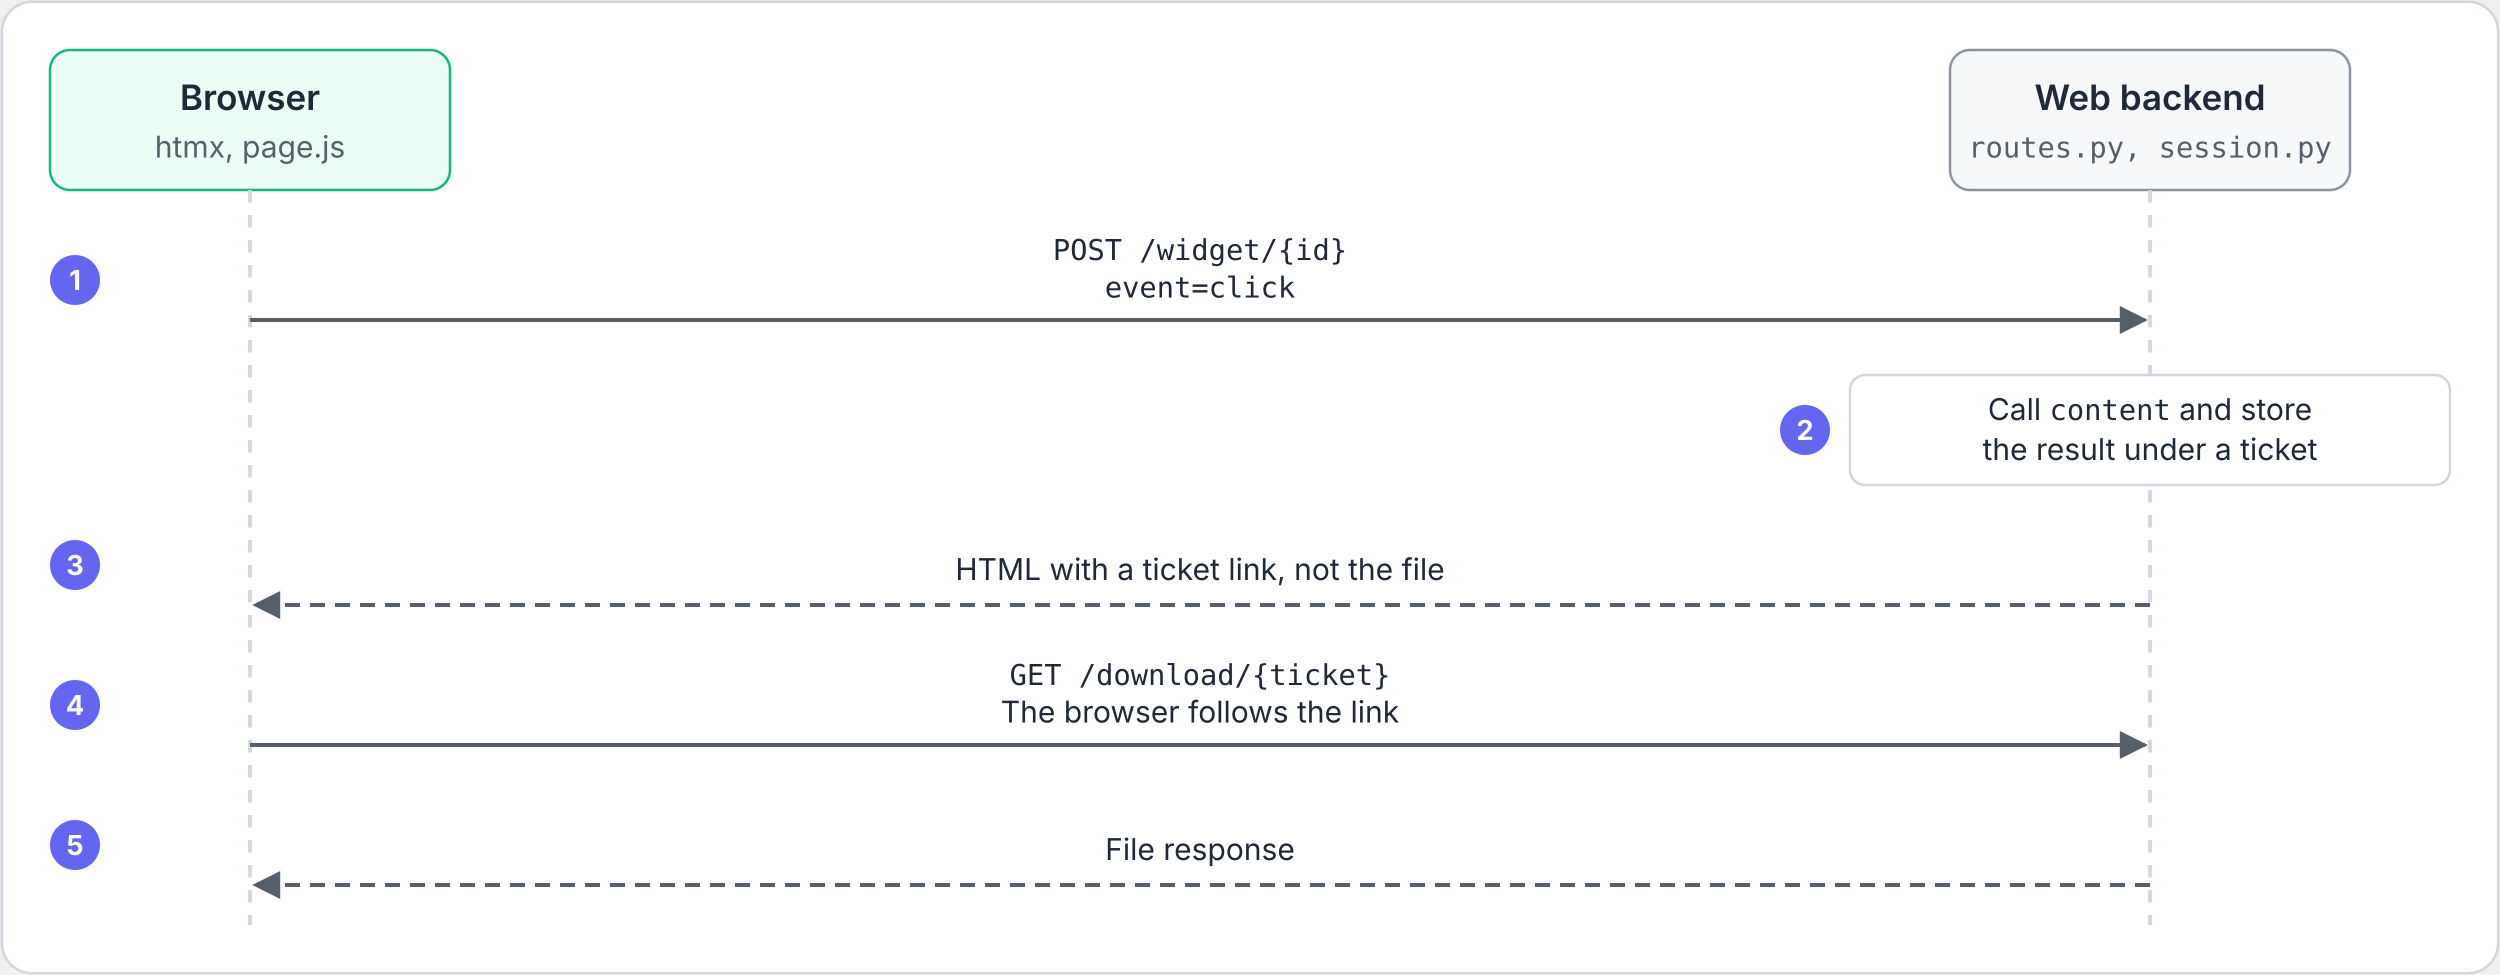
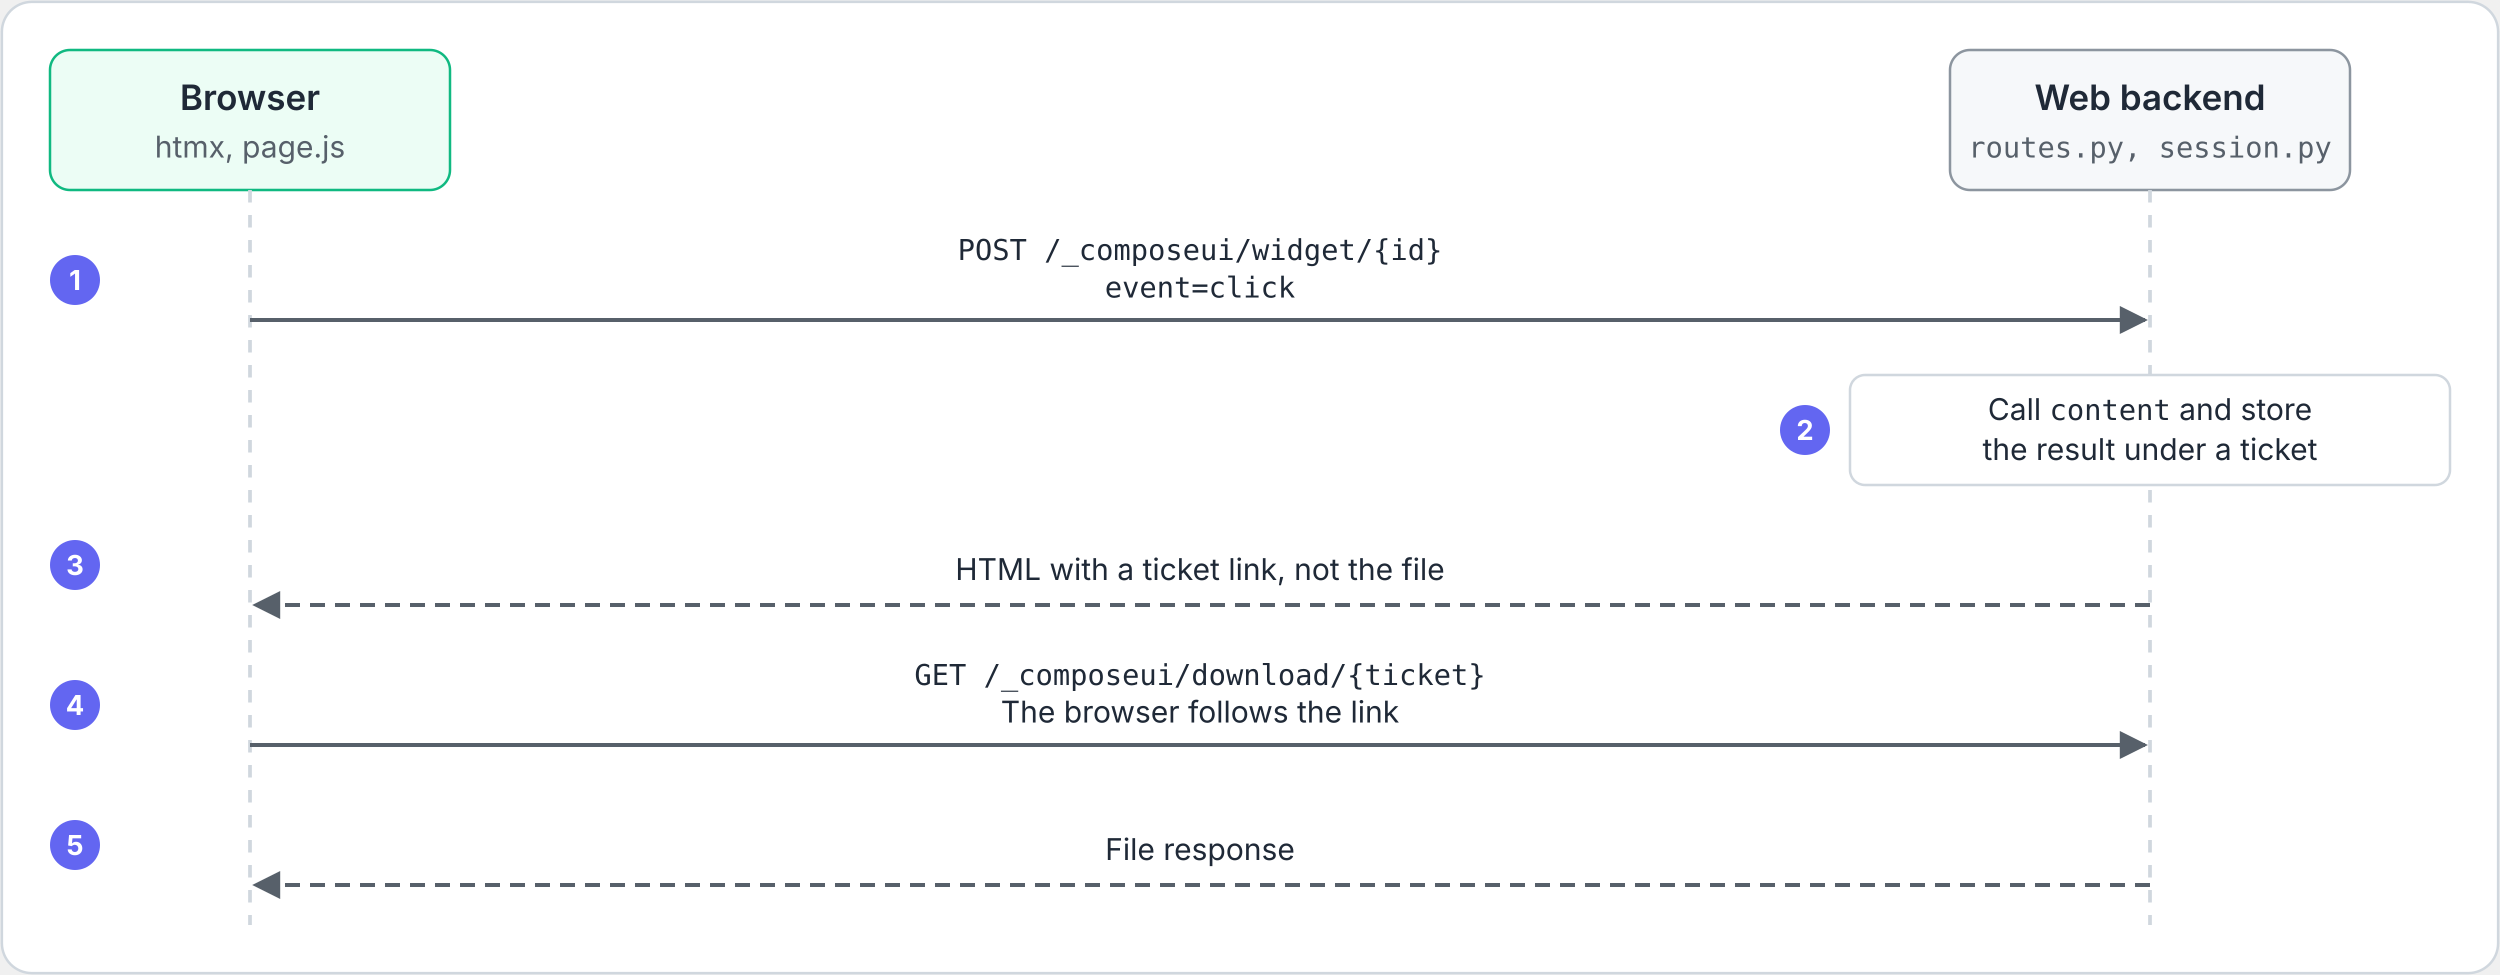
<svg xmlns="http://www.w3.org/2000/svg" viewBox="0 0 1000 390" width="1000" height="390" role="img" aria-labelledby="title desc">
  <defs>
    <marker id="arrow" viewBox="0 0 10 10" refX="9" refY="5" markerWidth="7" markerHeight="7" orient="auto-start-reverse">
      <path d="M0,0 L10,5 L0,10 z" class="head" />
    </marker>
    <style>
      .card { fill: #ffffff; stroke: #d0d7de; }
      text { font-family: system-ui, -apple-system, "Segoe UI", sans-serif; fill: #1f2937; font-size: 12px; }
      .muted { fill: #57606a; }
      .mono { font-family: ui-monospace, "SFMono-Regular", Menlo, Consolas, monospace; font-size: 11.5px; }
      .title { font-size: 14px; font-weight: 600; }
      .step { font-size: 11px; font-weight: 700; fill: #ffffff; }
      .dot { fill: #6366f1; }
      .browser { fill: #ecfdf5; stroke: #10b981; }
      .server { fill: #f6f8fa; stroke: #8c959f; }
      .note { fill: #ffffff; stroke: #d0d7de; }
      .lifeline { stroke: #d0d7de; stroke-width: 1.5; stroke-dasharray: 5 5; }
      .line { stroke: #57606a; stroke-width: 1.6; fill: none; }
      .reply { stroke: #57606a; stroke-width: 1.6; fill: none; stroke-dasharray: 6 4; }
      .head { fill: #57606a; }
      @media (prefers-color-scheme: dark) {
        .card { fill: #161b22; stroke: #30363d; }
        text { fill: #e6edf3; }
        .muted { fill: #9198a1; }
        .step { fill: #ffffff; }
        .browser { fill: #052e1f; stroke: #34d399; }
        .server { fill: #21262d; stroke: #6e7681; }
        .note { fill: #0d1117; stroke: #30363d; }
        .lifeline { stroke: #30363d; }
        .line, .reply { stroke: #9198a1; }
        .head { fill: #9198a1; }
      }
    </style>
  </defs>
  <rect class="card" x="0.75" y="0.75" width="998.5" height="388.5" rx="12" />
  <rect class="browser" x="20" y="20" width="160" height="56" rx="8" />
  <text class="title" x="100" y="44" text-anchor="middle">Browser</text>
  <text class="muted" x="100" y="63" text-anchor="middle">htmx, page.js</text>
  <rect class="server" x="780" y="20" width="160" height="56" rx="8" />
  <text class="title" x="860" y="44" text-anchor="middle">Web backend</text>
  <text class="muted mono" x="860" y="63" text-anchor="middle">routes.py, session.py</text>
  <line class="lifeline" x1="100" y1="76" x2="100" y2="370" />
  <line class="lifeline" x1="860" y1="76" x2="860" y2="370" />
  <circle class="dot" cx="30" cy="112" r="10" />
  <text class="step" x="30" y="116" text-anchor="middle">1</text>
-   <text class="mono" x="480" y="104" text-anchor="middle">POST /widget/{id}</text>
+   <text class="mono" x="480" y="104" text-anchor="middle">POST /_composeui/widget/{id}</text>
  <text class="mono" x="480" y="119" text-anchor="middle">event=click</text>
  <line class="line" x1="100" y1="128" x2="858" y2="128" marker-end="url(#arrow)" />
  <circle class="dot" cx="722" cy="172" r="10" />
  <text class="step" x="722" y="176" text-anchor="middle">2</text>
  <rect class="note" x="740" y="150" width="240" height="44" rx="6" />
  <text x="860" y="168" text-anchor="middle">Call <tspan class="mono">content</tspan> and store</text>
  <text x="860" y="184" text-anchor="middle">the result under a ticket</text>
  <circle class="dot" cx="30" cy="226" r="10" />
  <text class="step" x="30" y="230" text-anchor="middle">3</text>
  <text x="480" y="232" text-anchor="middle">HTML with a ticket link, not the file</text>
  <line class="reply" x1="860" y1="242" x2="102" y2="242" marker-end="url(#arrow)" />
  <circle class="dot" cx="30" cy="282" r="10" />
  <text class="step" x="30" y="286" text-anchor="middle">4</text>
-   <text class="mono" x="480" y="274" text-anchor="middle">GET /download/{ticket}</text>
+   <text class="mono" x="480" y="274" text-anchor="middle">GET /_composeui/download/{ticket}</text>
  <text x="480" y="289" text-anchor="middle">The browser follows the link</text>
  <line class="line" x1="100" y1="298" x2="858" y2="298" marker-end="url(#arrow)" />
  <circle class="dot" cx="30" cy="338" r="10" />
  <text class="step" x="30" y="342" text-anchor="middle">5</text>
  <text x="480" y="344" text-anchor="middle">File response</text>
  <line class="reply" x1="860" y1="354" x2="102" y2="354" marker-end="url(#arrow)" />
</svg>
